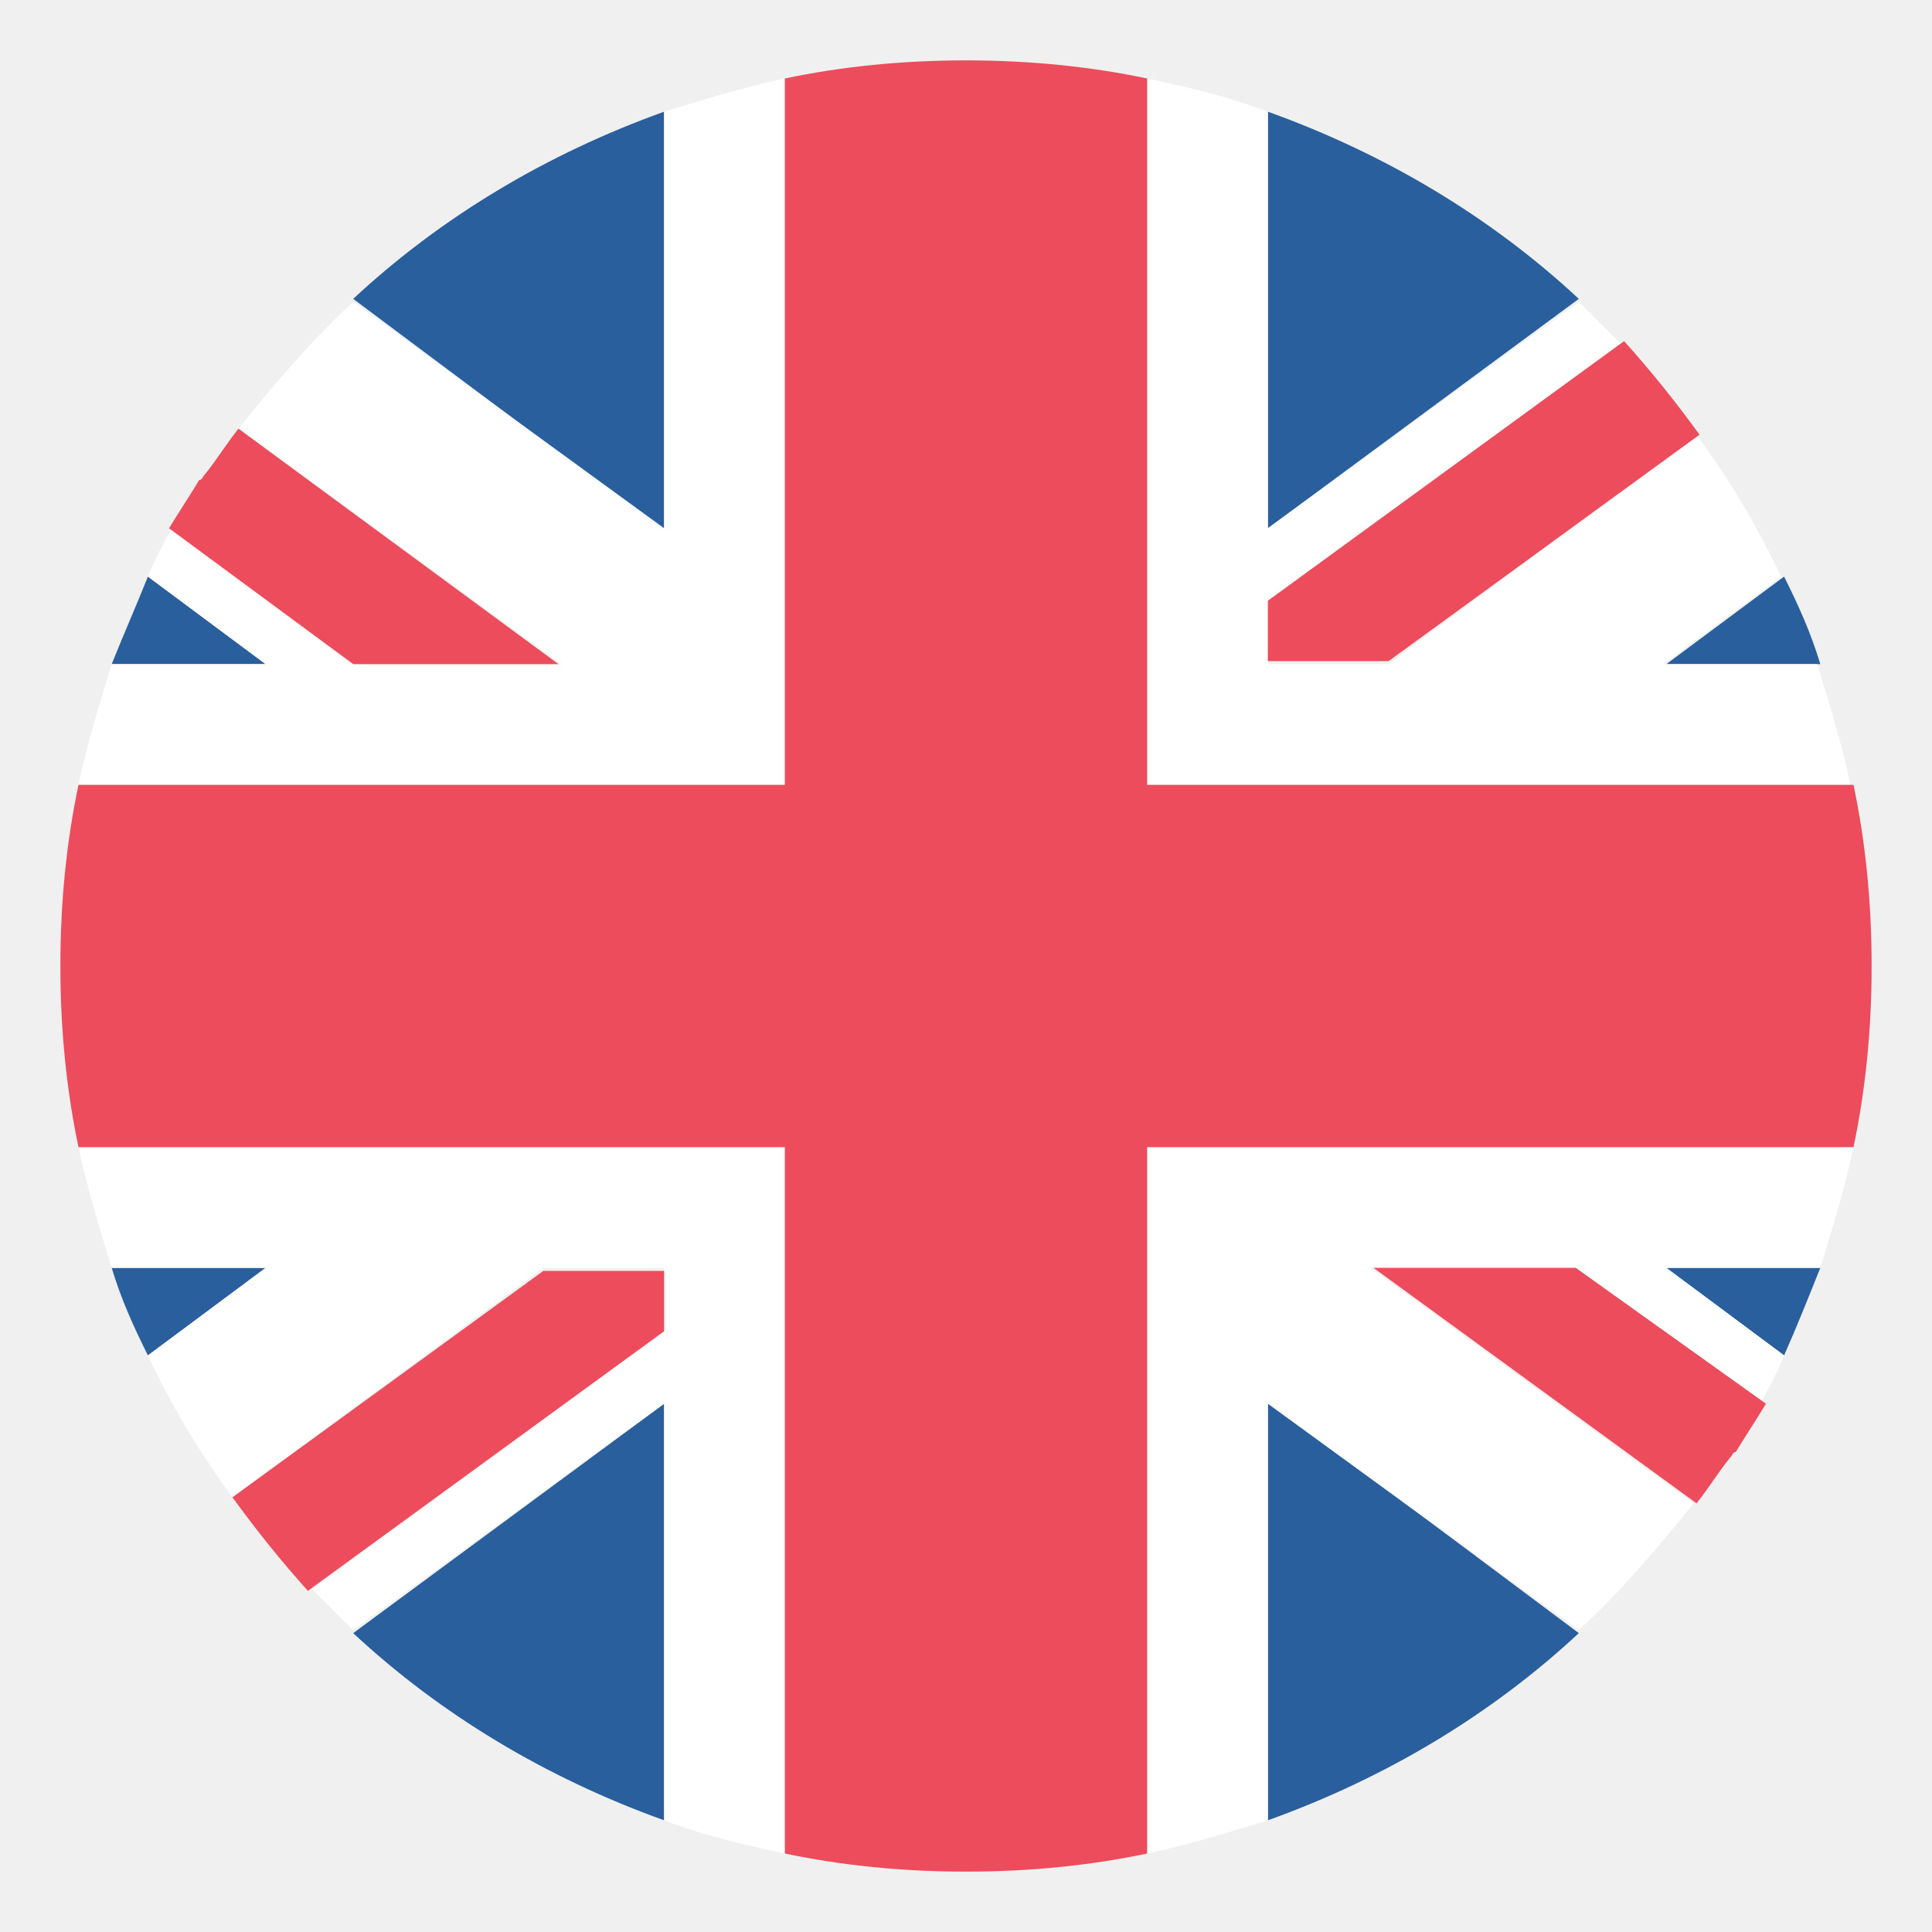
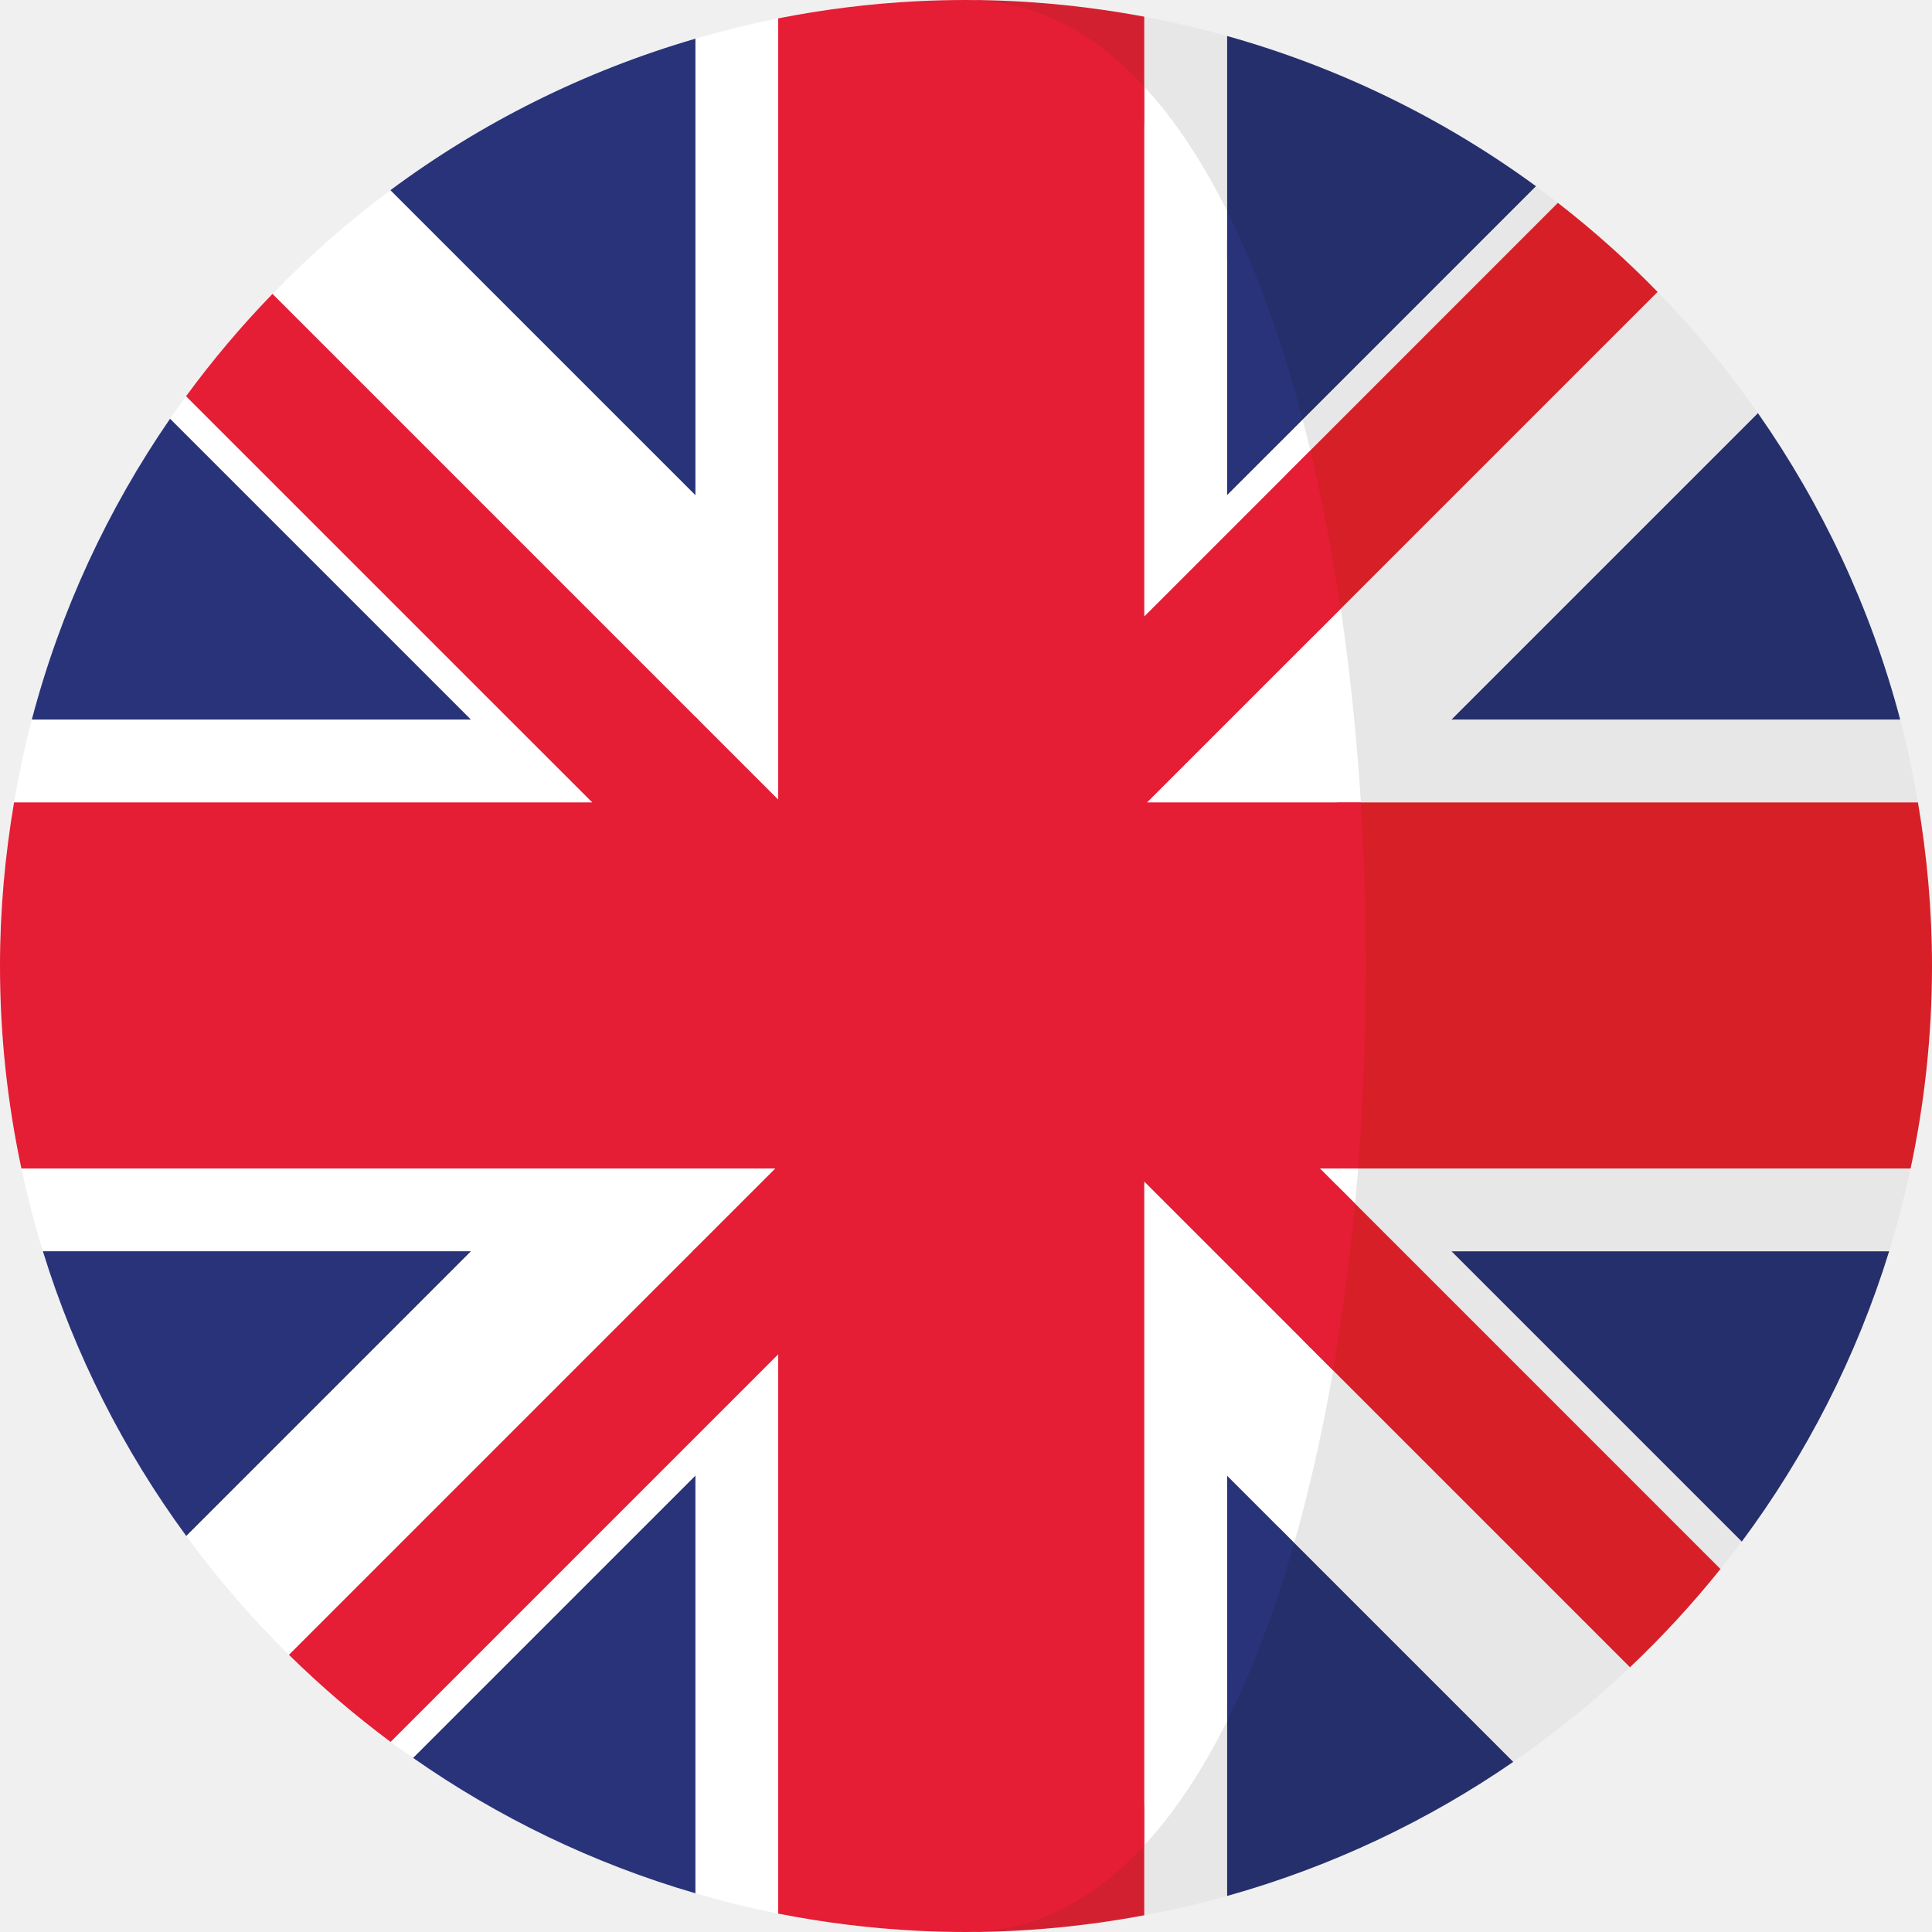
- <svg xmlns="http://www.w3.org/2000/svg" width="64px" height="64px" viewBox="0 0 64 64" aria-hidden="true" role="img" class="iconify iconify--emojione" preserveAspectRatio="xMidYMid meet" fill="#ffffff">
+ <svg xmlns="http://www.w3.org/2000/svg" height="800px" width="800px" version="1.1" id="Capa_1" viewBox="0 0 473.68 473.68" xml:space="preserve" fill="#000000">
  <g id="SVGRepo_bgCarrier" stroke-width="0" />
  <g id="SVGRepo_tracerCarrier" stroke-linecap="round" stroke-linejoin="round" />
  <g id="SVGRepo_iconCarrier">
-     <g fill="#2a5f9e">
-       <path d="M22 60.3V46.5l-10.3 7.6c2.9 2.7 6.4 4.8 10.3 6.2"> </path>
-       <path d="M42 60.3c3.9-1.4 7.4-3.5 10.3-6.2L42 46.4v13.9"> </path>
-       <path d="M3.7 42c.3 1 .7 1.9 1.2 2.9L8.8 42H3.7"> </path>
-       <path d="M55.2 42l3.9 2.9c.4-.9.8-1.9 1.2-2.9h-5.1"> </path>
+     <g>
+       <path style="fill:#29337A;" d="M41.712,102.641c-15.273,22.168-26.88,47.059-33.918,73.812h107.734L41.712,102.641z" />
+       <path style="fill:#29337A;" d="M170.511,9.48c-27.288,7.947-52.56,20.628-74.814,37.168l74.814,74.814V9.48z" />
+       <path style="fill:#29337A;" d="M101.261,430.982c20.874,14.607,44.195,25.915,69.25,33.211v-102.45L101.261,430.982z" />
+       <path style="fill:#29337A;" d="M10.512,306.771c7.831,25.366,19.831,48.899,35.167,69.833l69.833-69.833H10.512z" />
    </g>
-     <g fill="#ffffff">
-       <path d="M23.5 38H2.6c.3 1.4.7 2.7 1.1 4h5.1l-3.9 2.9c.8 1.7 1.7 3.2 2.8 4.7L18 42h4v2l-11.7 8.6l1.4 1.4L22 46.5v13.8c1.3.5 2.6.8 4 1.1V38h-2.5"> </path>
-       <path d="M61.4 38H38v23.4c1.4-.3 2.7-.7 4-1.1V46.5L52.3 54c1.4-1.3 2.6-2.7 3.8-4.2L45.4 42h6.8l6.1 4.5c.3-.5.6-1.1.8-1.6L55.2 42h5.1c.4-1.3.8-2.6 1.1-4"> </path>
+     <g>
+       <path style="fill:#FFFFFF;" d="M45.619,97.144c-1.324,1.81-2.629,3.646-3.908,5.501l73.816,73.812H7.793 c-1.746,6.645-3.171,13.418-4.345,20.284h141.776L45.619,97.144z" />
+       <path style="fill:#FFFFFF;" d="M95.767,427.074c1.802,1.343,3.654,2.621,5.493,3.908l69.25-69.242v102.45 c6.653,1.945,13.41,3.624,20.284,4.974V332.05L95.767,427.074z" />
+       <path style="fill:#FFFFFF;" d="M5.25,286.487c1.47,6.873,3.205,13.642,5.258,20.284h105.001l-69.833,69.833 c7.595,10.377,16.017,20.115,25.168,29.12L190.08,286.487H5.25L5.25,286.487z" />
+       <path style="fill:#FFFFFF;" d="M170.511,9.48v111.982l-74.815-74.81c-10.314,7.67-19.955,16.185-28.888,25.403l123.983,123.983 V4.506C183.921,5.864,177.164,7.547,170.511,9.48z" />
    </g>
-     <g fill="#ed4c5c">
-       <path d="M7.7 49.6c.8 1.1 1.6 2.1 2.5 3.1L22 44.1v-2h-4L7.7 49.6"> </path>
-       <path d="M45.5 42l10.7 7.8c.4-.5.7-1 1.1-1.5c.1-.1.1-.2.2-.2c.3-.5.7-1.1 1-1.6L52.2 42h-6.7"> </path>
+     <g>
+       <polygon style="fill:#D32030;" points="170.511,306.056 169.8,306.771 170.511,306.771 " />
+       <polygon style="fill:#D32030;" points="190.084,286.487 190.794,286.487 190.794,285.773 " />
+       <polygon style="fill:#D32030;" points="281.229,196.737 280.545,196.737 280.545,197.425 " />
+       <polygon style="fill:#D32030;" points="171.21,176.457 170.511,175.754 170.511,176.457 " />
+       <polygon style="fill:#D32030;" points="190.794,196.037 190.794,196.737 191.494,196.737 " />
    </g>
-     <g fill="#2a5f9e">
-       <path d="M42 3.7v13.8l10.3-7.6C49.4 7.2 45.9 5.1 42 3.7"> </path>
-       <path d="M22 3.7c-3.9 1.4-7.4 3.5-10.3 6.2L22 17.6V3.7"> </path>
-       <path d="M60.3 22c-.3-1-.7-1.9-1.2-2.9L55.2 22h5.1"> </path>
-       <path d="M8.8 22l-3.9-2.9c-.4 1-.8 1.9-1.2 2.9h5.1"> </path>
+     <g>
+       <path style="fill:#252F6C;" d="M300.825,411.764v53.091c25.381-7.105,49.045-18.305,70.211-32.897l-57.526-57.526 C308.913,390.583,307.231,398.933,300.825,411.764z" />
+       <path style="fill:#252F6C;" d="M313.812,108.471l62.799-62.799C354.05,29.15,328.456,16.559,300.824,8.818v54.538 C308.21,78.146,308.831,89.384,313.812,108.471z" />
+       <path style="fill:#252F6C;" d="M427.029,377.984c15.815-21.275,28.141-45.29,36.147-71.213h-107.36L427.029,377.984z" />
+       <path style="fill:#252F6C;" d="M465.887,176.457c-7.188-27.318-19.143-52.676-34.898-75.192l-75.2,75.192H465.887z" />
    </g>
-     <g fill="#ffffff">
-       <path d="M40.5 26h20.8c-.3-1.4-.7-2.7-1.1-4h-5.1l3.9-2.9c-.8-1.7-1.7-3.2-2.8-4.7L46 22h-4v-2l11.7-8.6l-1.4-1.4L42 17.5V3.7c-1.3-.5-2.6-.8-4-1.1V26h2.5"> </path>
-       <path d="M2.6 26H26V2.6c-1.4.3-2.7.7-4 1.1v13.8L11.7 10c-1.4 1.3-2.6 2.7-3.8 4.2L18.6 22h-6.8l-6.1-4.5c-.3.5-.6 1.1-.8 1.6L8.8 22H3.7c-.4 1.3-.8 2.6-1.1 4"> </path>
+     <g>
+       <path style="fill:#E7E7E7;" d="M327.638,290.5l16.275,16.275l77.903,77.903c1.769-2.214,3.526-4.42,5.217-6.69l-71.213-71.213 h107.36c2.046-6.638,3.784-13.41,5.25-20.284H329.16C328.932,289.367,327.911,287.643,327.638,290.5z" />
+       <path style="fill:#E7E7E7;" d="M311.352,120.348l70.607-70.615c-1.769-1.372-3.541-2.737-5.348-4.061l-62.799,62.799 C314.463,110.954,310.746,117.805,311.352,120.348z" />
+       <path style="fill:#E7E7E7;" d="M300.825,58.992V8.814c-6.645-1.862-13.41-3.44-20.284-4.727v24.476 C288.088,36.745,294.853,47.022,300.825,58.992z" />
+       <path style="fill:#E7E7E7;" d="M326.041,196.737h144.195c-1.171-6.866-2.599-13.635-4.345-20.284H355.793l75.2-75.192 C423.6,90.7,415.384,80.768,406.409,71.565l-84.702,84.694C323.988,171.622,325.009,180.544,326.041,196.737z" />
+       <path style="fill:#E7E7E7;" d="M310.088,371.002l60.952,60.959c10.138-6.982,19.685-14.753,28.593-23.189l-80.173-80.177 C316.901,343.423,313.865,357.745,310.088,371.002z" />
+       <path style="fill:#E7E7E7;" d="M280.545,442.301v27.28c6.873-1.279,13.635-2.865,20.284-4.727v-53.091 C294.853,423.738,288.088,434.13,280.545,442.301z" />
    </g>
-     <g fill="#ed4c5c">
-       <path d="M56.3 14.4c-.8-1.1-1.6-2.1-2.5-3.1L42 19.9v2h4l10.3-7.5"> </path>
-       <path d="M18.5 22L7.9 14.2c-.4.5-.7 1-1.1 1.5c-.1.1-.1.2-.2.2c-.3.5-.7 1.1-1 1.6l6.1 4.5h6.8"> </path>
-       <path d="M61.4 26H38V2.6c-1.9-.4-3.9-.6-6-.6s-4.1.2-6 .6V26H2.6c-.4 1.9-.6 3.9-.6 6s.2 4.1.6 6H26v23.4c1.9.4 3.9.6 6 .6s4.1-.2 6-.6V38h23.4c.4-1.9.6-3.9.6-6s-.2-4.1-.6-6"> </path>
+     <path style="fill:#D71F28;" d="M321.707,156.259l84.694-84.694c-7.625-7.831-15.8-15.119-24.446-21.832l-66.55,66.561 C318.363,128.657,319.706,142.808,321.707,156.259z" />
+     <g>
+       <path style="fill:#D32030;" d="M225.019,0.292C228.965,0.101,232.899,0,236.836,0C232.876,0,228.935,0.101,225.019,0.292z" />
+       <path style="fill:#D32030;" d="M236.836,473.68c-3.938,0-7.872-0.108-11.81-0.299C228.942,473.579,232.876,473.68,236.836,473.68z" />
+       <path style="fill:#D32030;" d="M236.836,473.68c14.943,0,29.535-1.447,43.708-4.099v-27.28 C268.103,455.786,253.549,473.68,236.836,473.68z" />
    </g>
+     <g>
+       <path style="fill:#D71F28;" d="M470.232,196.737H327.911c1.885,29.704,1.657,60.249-0.681,89.75h141.2 c3.418-16.017,5.25-32.613,5.25-49.643C473.68,223.164,472.461,209.784,470.232,196.737z" />
+       <path style="fill:#D71F28;" d="M327.638,290.5c-1.316,13.994-5.901,24.898-8.182,38.099l80.173,80.173 c7.932-7.517,15.347-15.557,22.183-24.094l-77.9-77.907L327.638,290.5z" />
+     </g>
+     <path style="fill:#D32030;" d="M280.545,30.324V4.091C266.376,1.447,251.784,0,236.836,0C253.549,0,268.103,16.843,280.545,30.324z" />
+     <g>
+       <path style="fill:#29337A;" d="M300.825,422.007c6.406-12.834,11.899-27.609,16.499-43.757l-16.499-16.499V422.007z" />
+       <path style="fill:#29337A;" d="M319.377,102.906c-4.989-19.087-11.166-36.439-18.552-51.229v69.773L319.377,102.906z" />
+     </g>
+     <g>
+       <path style="fill:#FFFFFF;" d="M332.234,295.092c0.269-2.857,0.512-5.725,0.744-8.605h-9.349L332.234,295.092z" />
+       <path style="fill:#FFFFFF;" d="M300.825,121.451V51.674c-5.976-11.97-12.737-22.254-20.284-30.429v129.906l40.735-40.735 c-0.613-2.543-1.257-5.034-1.9-7.517L300.825,121.451z" />
+       <path style="fill:#FFFFFF;" d="M281.229,196.737h52.429c-1.028-16.192-2.666-32.123-4.944-47.482L281.229,196.737z" />
+       <path style="fill:#FFFFFF;" d="M280.545,452.432c7.547-8.182,14.308-18.459,20.284-30.429v-60.256l16.499,16.499 c3.784-13.264,6.959-27.434,9.525-42.261l-46.307-46.304L280.545,452.432L280.545,452.432z" />
+     </g>
+     <path style="fill:#E51D35;" d="M280.545,452.432V289.681l46.304,46.307c2.277-13.205,4.069-26.899,5.381-40.896l-8.605-8.605h9.349 c2.337-29.502,2.565-60.047,0.681-89.75h-52.429l47.482-47.482c-2.001-13.455-4.476-26.469-7.434-38.836l-40.728,40.735V21.248 C268.103,7.763,253.549,0,236.836,0c-3.938,0-7.872,0.101-11.817,0.292c-11.649,0.583-23.073,2.016-34.225,4.215v191.531 L66.808,72.055c-7.618,7.861-14.704,16.237-21.189,25.089l79.313,79.313l20.291,20.284H3.448C1.227,209.784,0,223.164,0,236.844 c0,17.034,1.84,33.626,5.25,49.643h184.834L70.847,405.724c7.808,7.67,16.121,14.813,24.921,21.349l95.023-95.023v137.116 c11.151,2.199,22.583,3.631,34.232,4.215c3.938,0.191,7.872,0.299,11.81,0.299C253.549,473.68,268.103,465.917,280.545,452.432z" />
  </g>
</svg>
